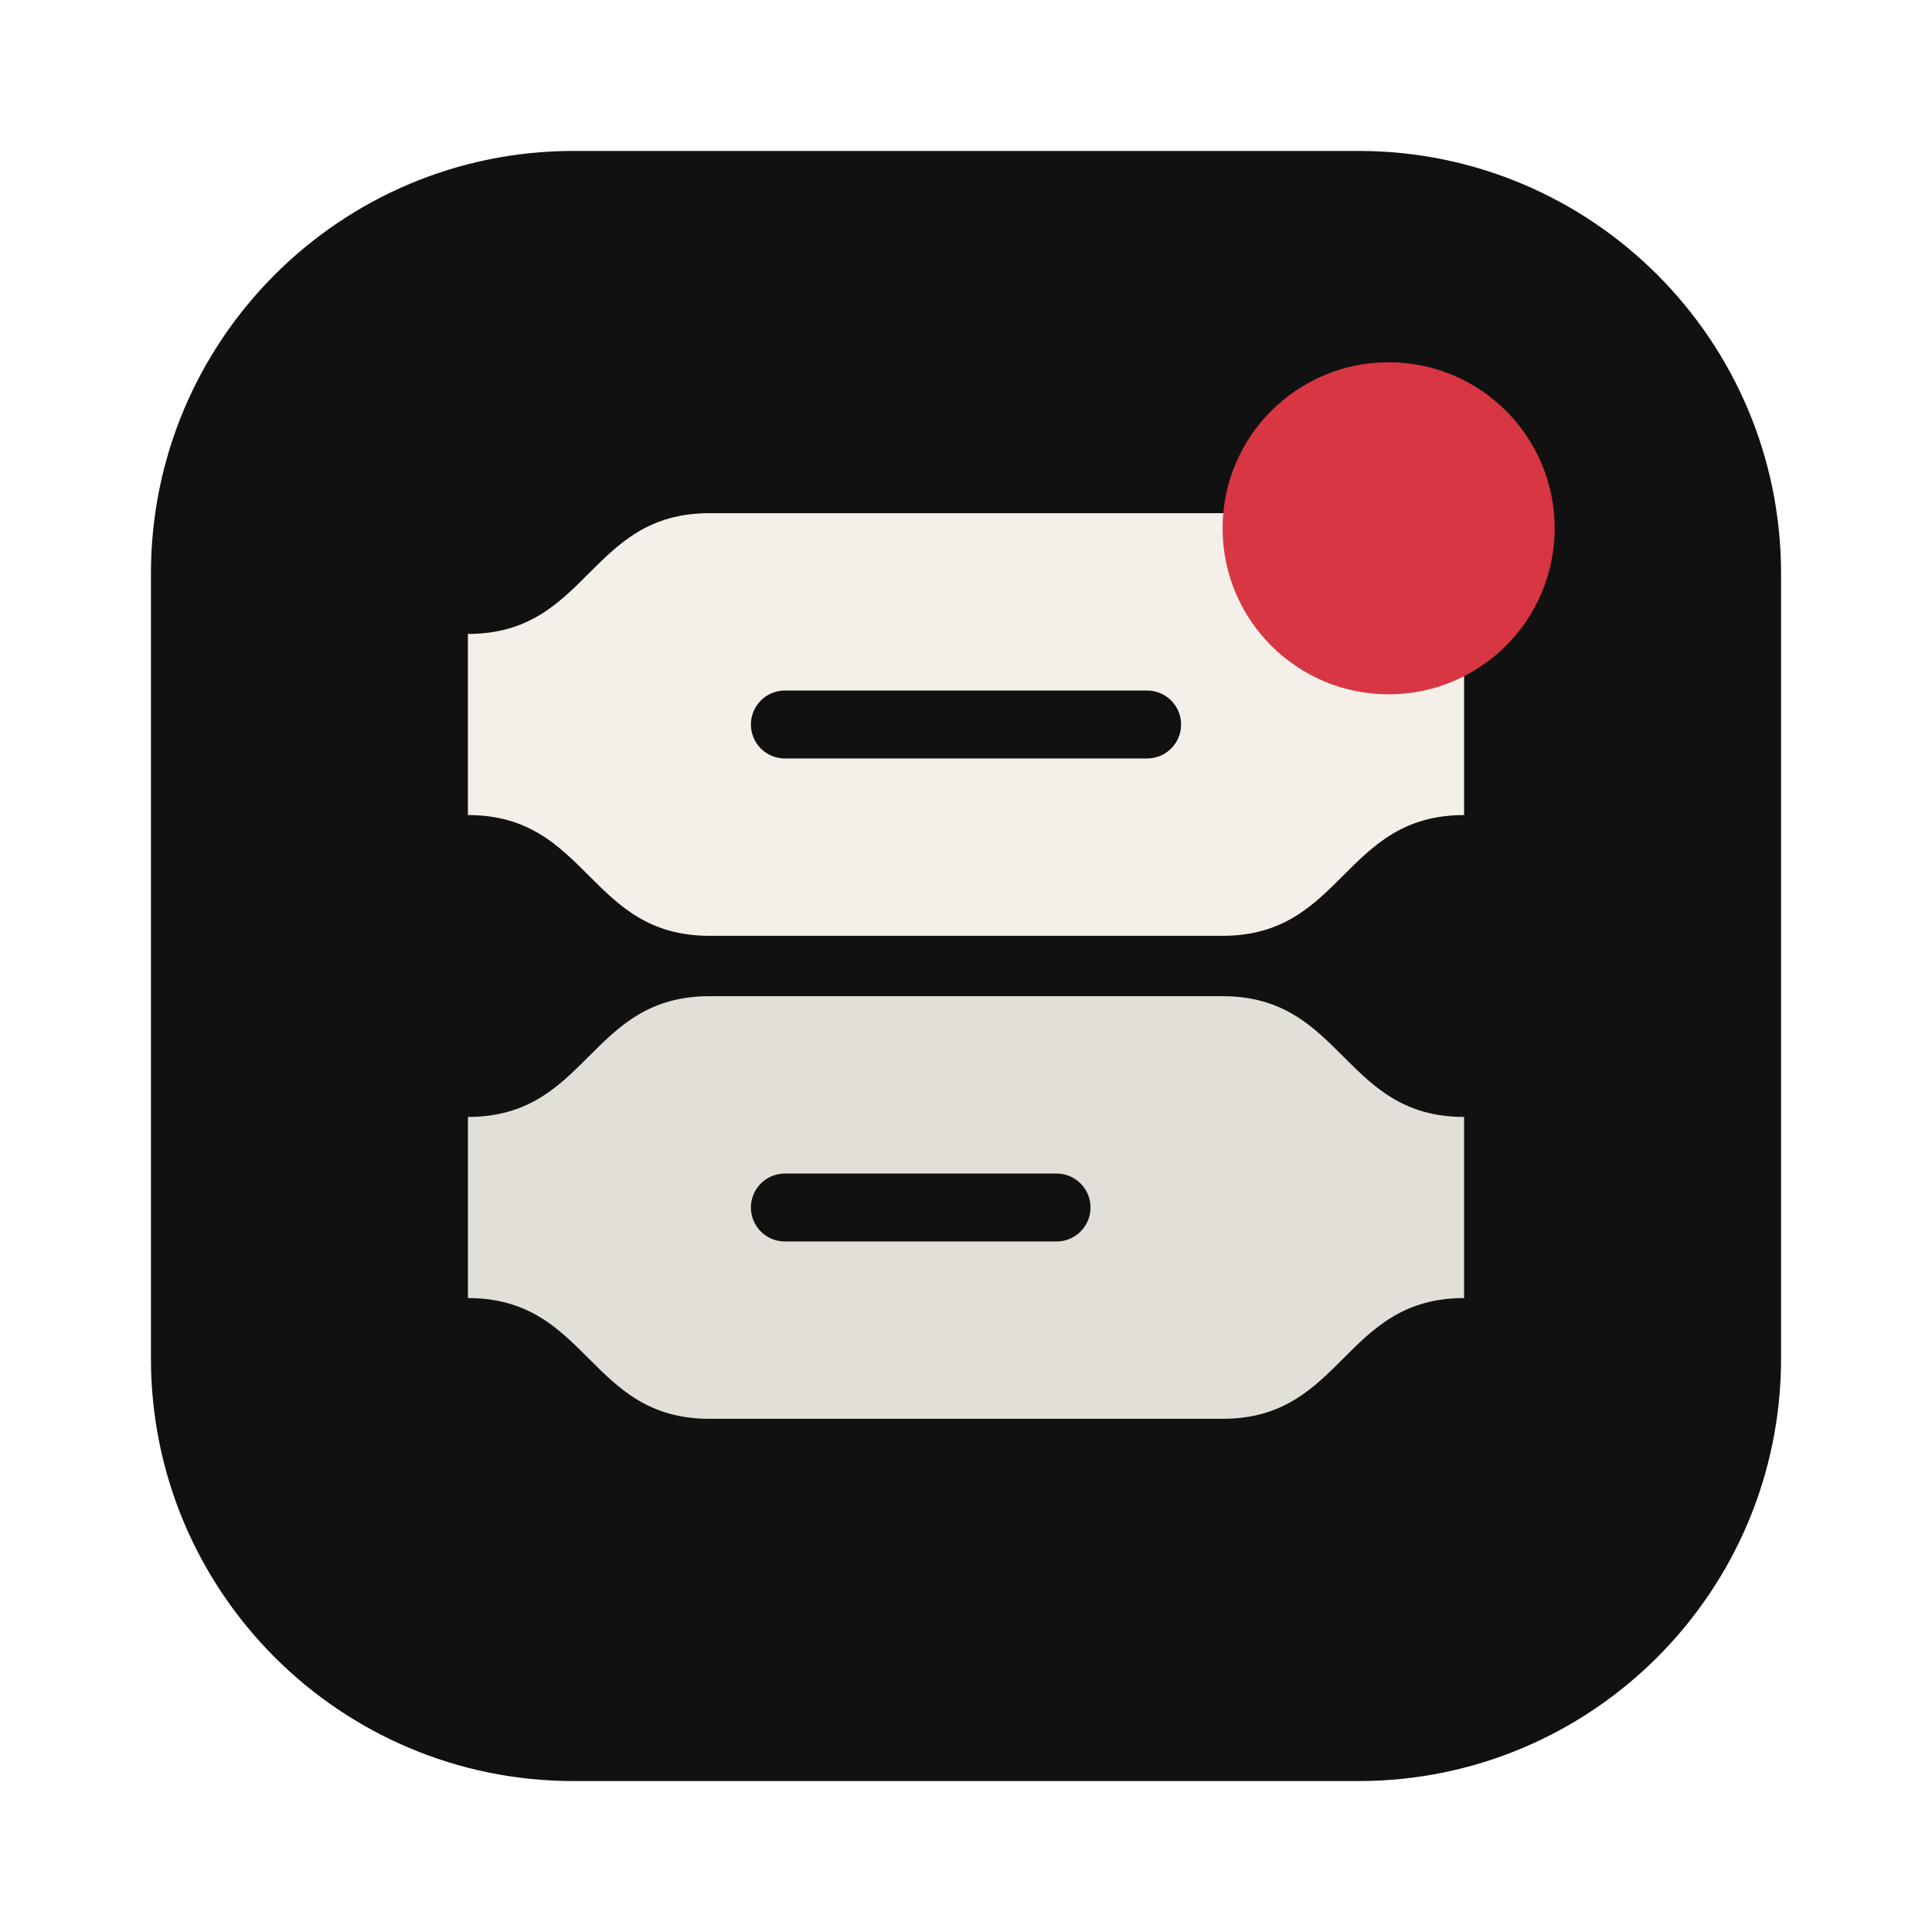
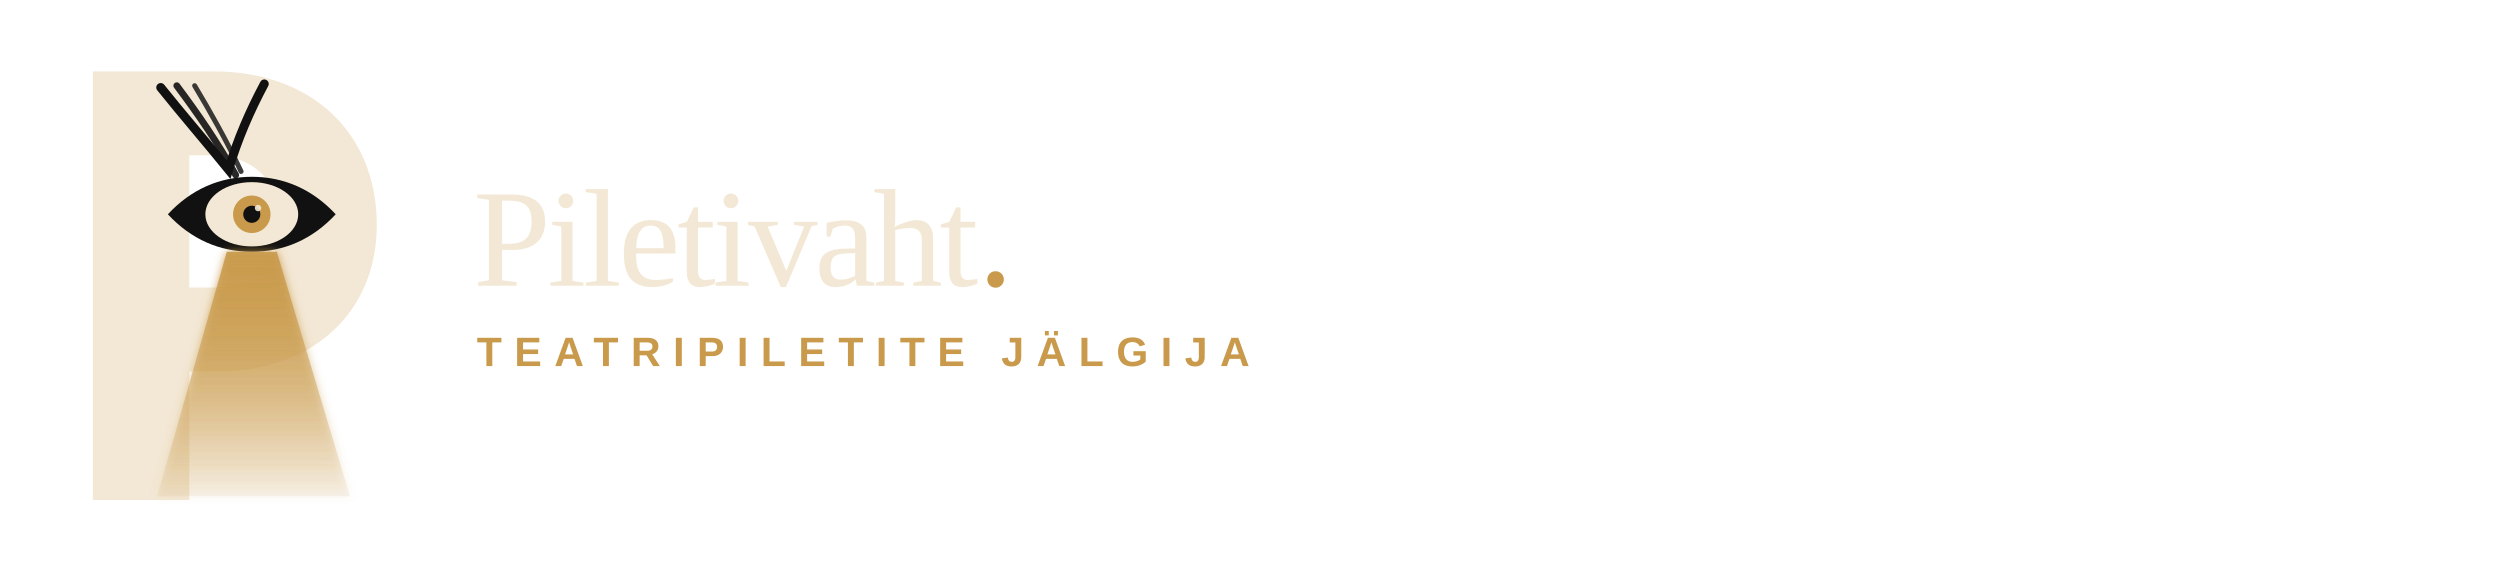
- <svg xmlns="http://www.w3.org/2000/svg" width="128" height="128" viewBox="0 0 128 128" fill="none">
-   <rect x="10" y="10" width="108" height="108" rx="28" fill="#111112" />
-   <path d="M31 42C39 42 39 34 47 34H81C89 34 89 42 97 42V54C89 54 89 62 81 62H47C39 62 39 54 31 54V42Z" fill="#F4F0E9" />
-   <path d="M31 74C39 74 39 66 47 66H81C89 66 89 74 97 74V86C89 86 89 94 81 94H47C39 94 39 86 31 86V74Z" fill="#F4F0E9" opacity="0.92" />
-   <circle cx="92" cy="35" r="11" fill="#D73642" />
-   <path d="M52 48H76" stroke="#111112" stroke-width="4.5" stroke-linecap="round" />
-   <path d="M52 80H70" stroke="#111112" stroke-width="4.5" stroke-linecap="round" />
+ <svg xmlns="http://www.w3.org/2000/svg" width="1400" height="320" viewBox="0 0 1400 320" fill="none">
+   <defs>
+     <linearGradient id="spotlight" x1="110" y1="110" x2="110" y2="245" gradientUnits="userSpaceOnUse">
+       <stop offset="0" stop-color="#C99A4B" stop-opacity="0.92" />
+       <stop offset="1" stop-color="#C99A4B" stop-opacity="0.10" />
+     </linearGradient>
+     <filter id="softGlow" x="0" y="0" width="250" height="270" filterUnits="userSpaceOnUse">
+       <feGaussianBlur stdDeviation="2.5" result="blur" />
+       <feMerge>
+         <feMergeNode in="blur" />
+         <feMergeNode in="SourceGraphic" />
+       </feMerge>
+     </filter>
+   </defs>
+   <g transform="translate(32 30)">
+     <path d="M20 10H88C142 10 179 44 179 96C179 145 143 178 90 178H74V250H20V10ZM74 57V131H87C110 131 125 117 125 95C125 72 110 57 87 57H74Z" fill="#F3E8D5" />
+     <path d="M58 19C70 34 83 49 96 65C101 48 108 32 116 17" stroke="#111111" stroke-width="5" stroke-linecap="round" />
+     <path d="M67 18C79 34 90 50 100 68" stroke="#111111" stroke-width="3.8" stroke-linecap="round" opacity="0.9" />
+     <path d="M77 18C86 33 95 49 103 66" stroke="#111111" stroke-width="2.8" stroke-linecap="round" opacity="0.82" />
+     <path d="M62 90C75 76 91 69 109 69C127 69 143 76 156 90C143 104 127 111 109 111C91 111 75 104 62 90Z" fill="#111111" />
+     <ellipse cx="109" cy="90" rx="26" ry="18" fill="#F3E8D5" />
+     <circle cx="109" cy="90" r="10.5" fill="#C99A4B" />
+     <circle cx="109" cy="90" r="4.8" fill="#111111" />
+     <circle cx="112.5" cy="86.5" r="1.8" fill="#F3E8D5" opacity="0.9" />
+     <path d="M95 111L56 248H164L123 111H95Z" fill="url(#spotlight)" filter="url(#softGlow)" />
+   </g>
+   <g transform="translate(265 0)">
+     <text x="0" y="160" fill="#F3E8D5" font-size="78" font-family="Georgia, 'Times New Roman', serif" letter-spacing="-1.8">Piletivaht<tspan fill="#C99A4B">.</tspan>
+     </text>
+     <text x="2" y="205" fill="#C99A4B" font-size="23" font-family="Arial, Helvetica, sans-serif" font-weight="700" letter-spacing="7">TEATRIPILETITE JÄLGIJA</text>
+   </g>
</svg>
